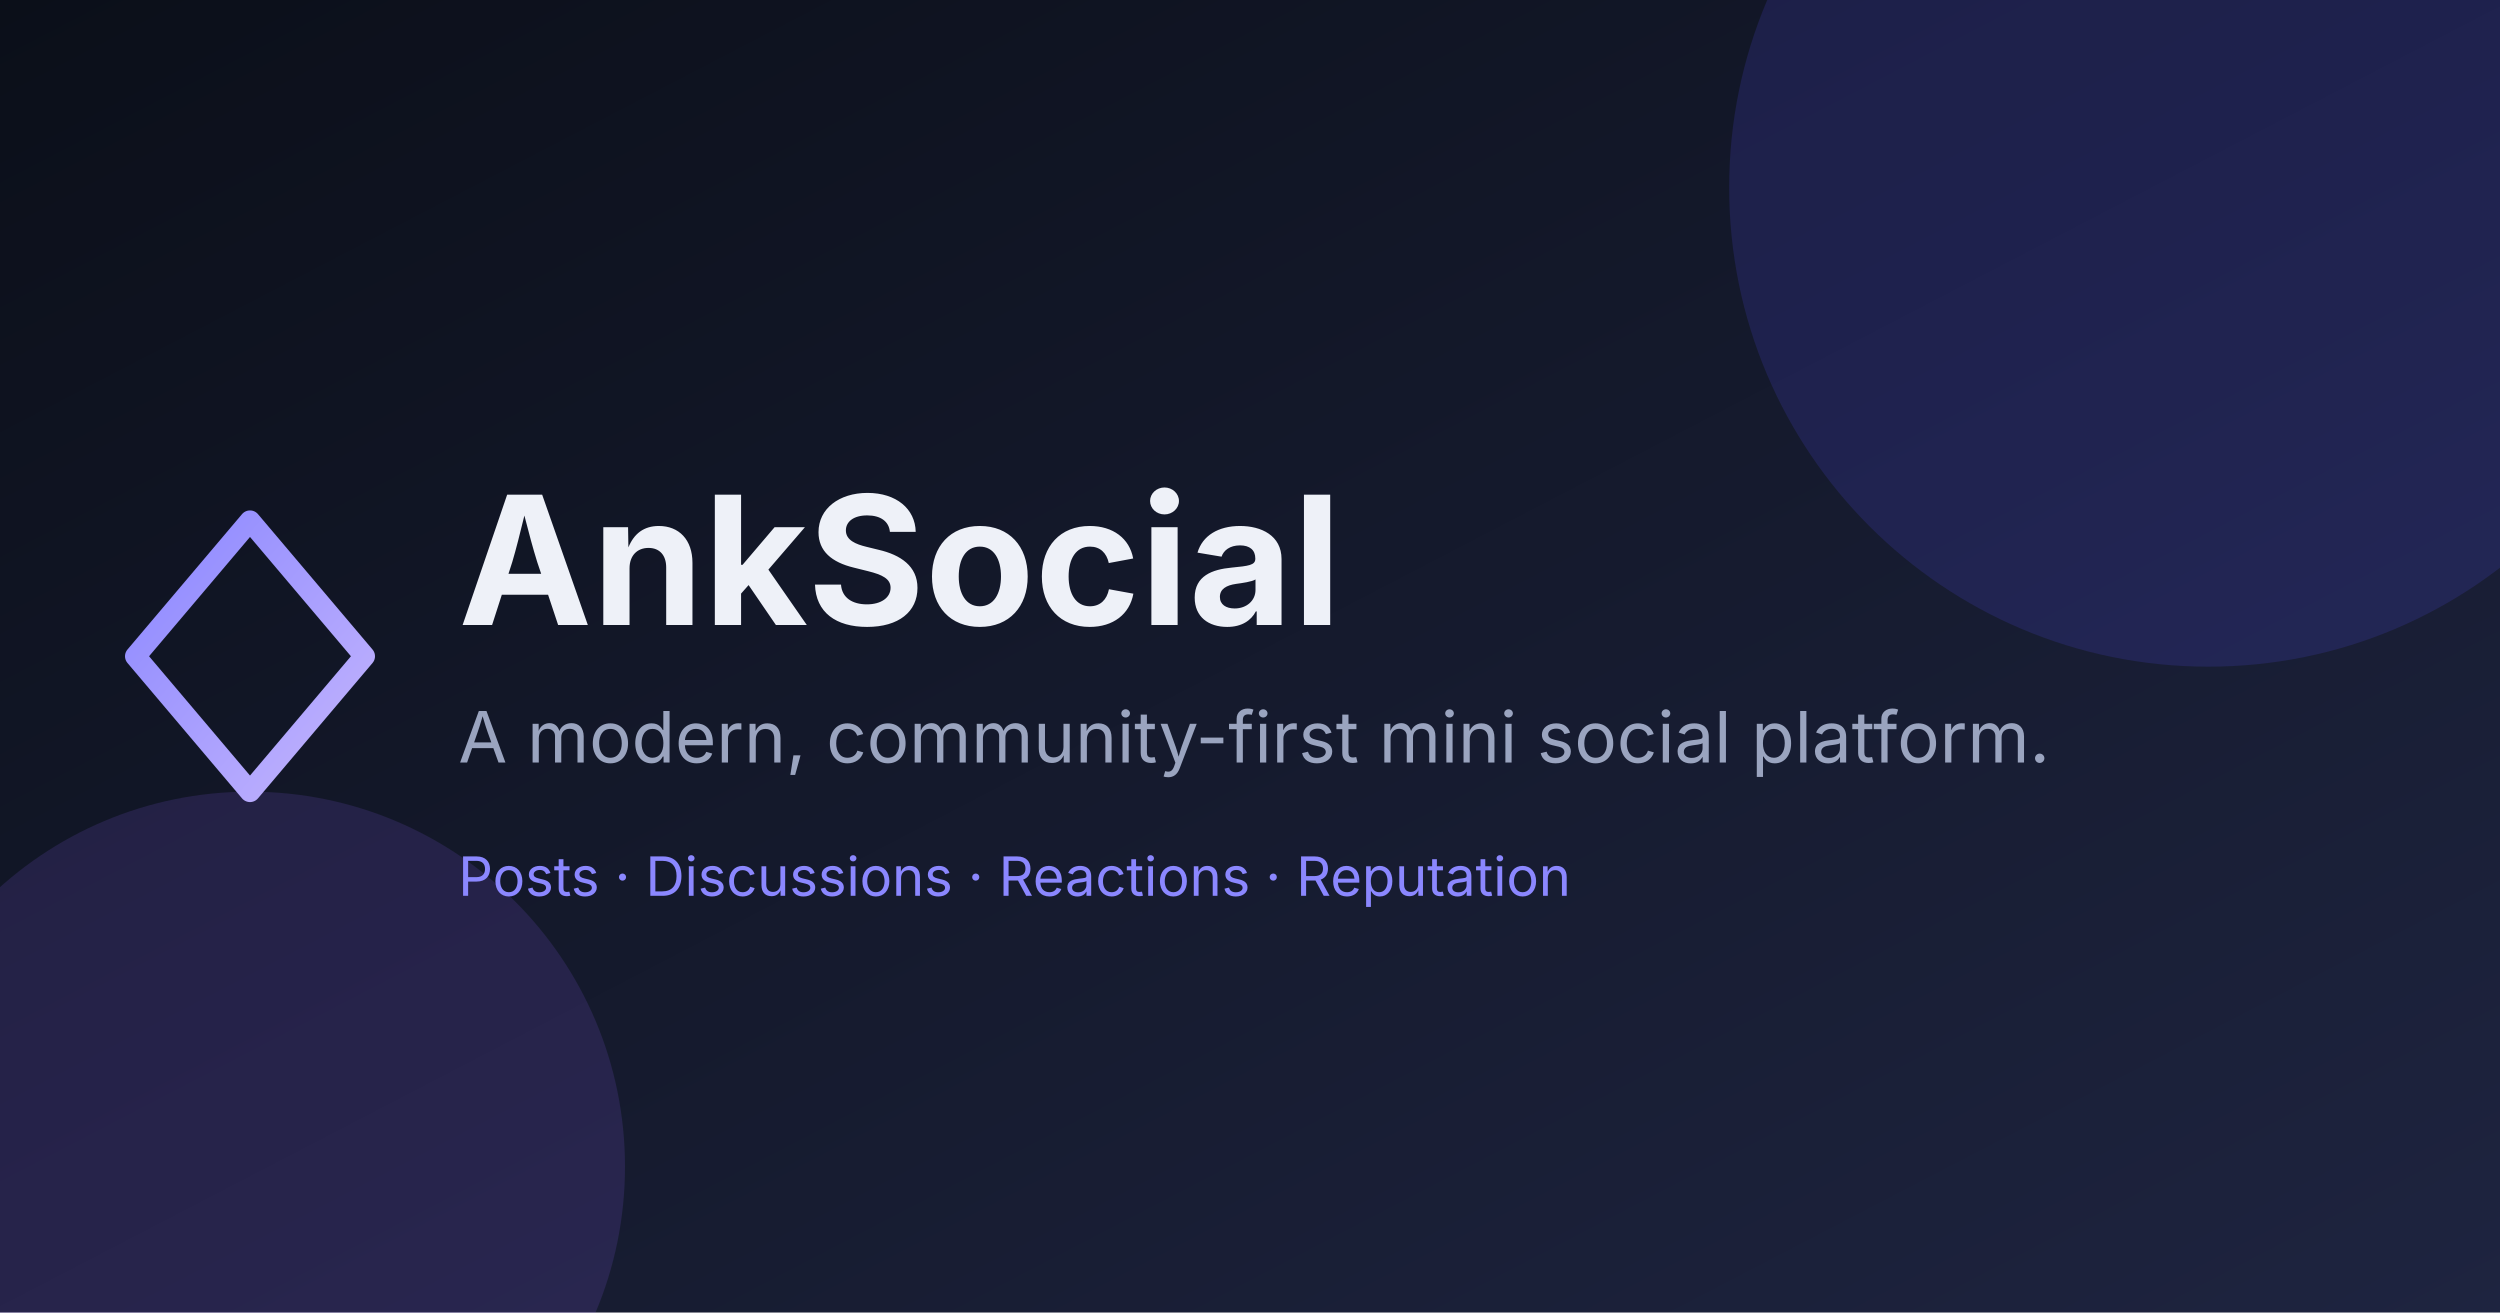
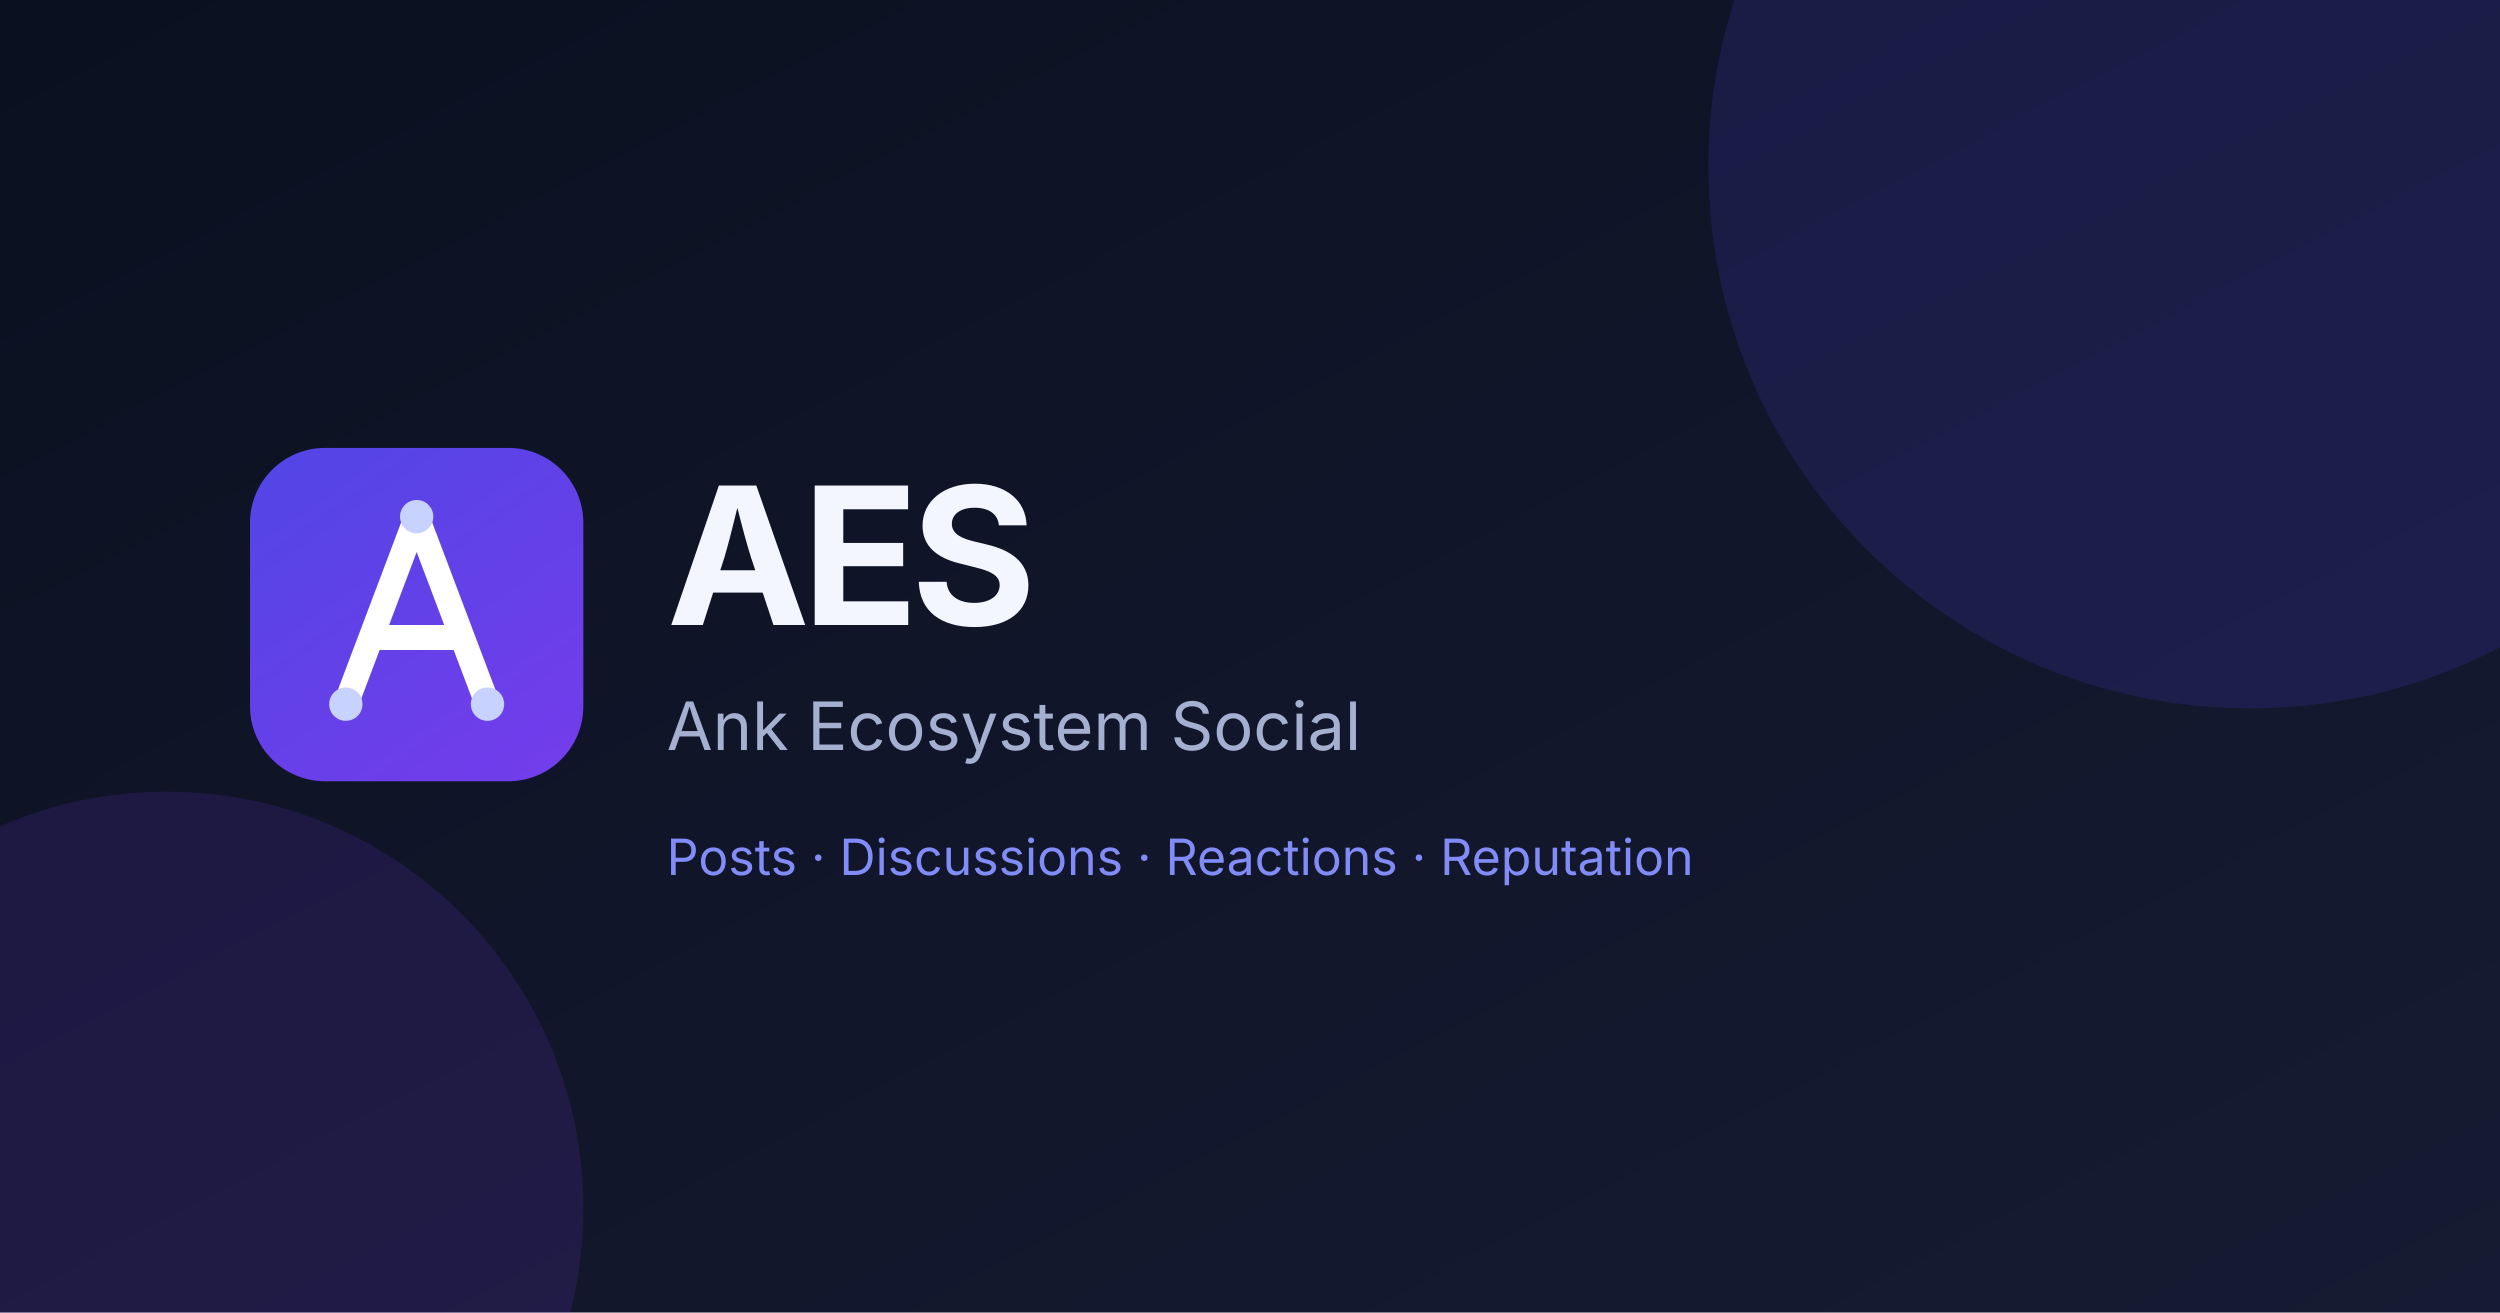
- <svg xmlns="http://www.w3.org/2000/svg" width="1200" height="630" viewBox="0 0 1200 630" role="img" aria-label="AnkSocial">
+ <svg xmlns="http://www.w3.org/2000/svg" width="1200" height="630" viewBox="0 0 1200 630" role="img" aria-label="AES — Ank Ecosystem Social">
  <defs>
-     <linearGradient id="bg" x1="0" y1="0" x2="1" y2="1">
-       <stop offset="0" stop-color="#0b0f19" />
-       <stop offset="1" stop-color="#1e2440" />
+     <linearGradient id="og-bg" x1="0" y1="0" x2="1" y2="1">
+       <stop offset="0" stop-color="#0B1020" />
+       <stop offset="1" stop-color="#161B33" />
    </linearGradient>
-     <linearGradient id="mark" x1="0" y1="0" x2="1" y2="1">
-       <stop offset="0" stop-color="#8b87ff" />
-       <stop offset="1" stop-color="#c4b5fd" />
+     <linearGradient id="og-mark" x1="120" y1="200" x2="280" y2="430" gradientUnits="userSpaceOnUse">
+       <stop offset="0" stop-color="#4F46E5" />
+       <stop offset="1" stop-color="#7C3AED" />
    </linearGradient>
  </defs>
-   <rect width="1200" height="630" fill="url(#bg)" />
-   <circle cx="1060" cy="90" r="230" fill="#4f46e5" opacity="0.18" />
-   <circle cx="120" cy="560" r="180" fill="#8b5cf6" opacity="0.15" />
-   <path d="M120 250 175 315 120 380 65 315z" fill="none" stroke="url(#mark)" stroke-width="10" stroke-linejoin="round" />
-   <text x="220" y="300" font-family="Inter, Segoe UI, Helvetica, Arial, sans-serif" font-size="86" font-weight="700" fill="#eef1f8">AnkSocial</text>
-   <text x="220" y="366" font-family="Inter, Segoe UI, Helvetica, Arial, sans-serif" font-size="34" fill="#9aa4bf">A modern, community-first mini social platform.</text>
-   <text x="220" y="430" font-family="Inter, Segoe UI, Helvetica, Arial, sans-serif" font-size="26" fill="#8b87ff">Posts · Discussions · Reactions · Reputation</text>
+   <rect width="1200" height="630" fill="url(#og-bg)" />
+   <circle cx="1080" cy="80" r="260" fill="#4F46E5" opacity="0.16" />
+   <circle cx="80" cy="580" r="200" fill="#7C3AED" opacity="0.14" />
+   <rect x="120" y="215" width="160" height="160" rx="36" fill="url(#og-mark)" />
+   <path d="M166 338 200 248 234 338" fill="none" stroke="#fff" stroke-width="12" stroke-linecap="round" stroke-linejoin="round" />
+   <path d="M180 306h40" fill="none" stroke="#fff" stroke-width="12" stroke-linecap="round" />
+   <circle cx="200" cy="248" r="8" fill="#C7D2FE" />
+   <circle cx="166" cy="338" r="8" fill="#C7D2FE" />
+   <circle cx="234" cy="338" r="8" fill="#C7D2FE" />
+   <text x="320" y="300" font-family="Inter, Segoe UI, Helvetica, Arial, sans-serif" font-size="92" font-weight="750" letter-spacing="-0.04em" fill="#F4F6FF">AES</text>
+   <text x="320" y="360" font-family="Inter, Segoe UI, Helvetica, Arial, sans-serif" font-size="32" fill="#A5B0D0">Ank Ecosystem Social</text>
+   <text x="320" y="420" font-family="Inter, Segoe UI, Helvetica, Arial, sans-serif" font-size="24" fill="#818CF8">Posts · Discussions · Reactions · Reputation</text>
</svg>
